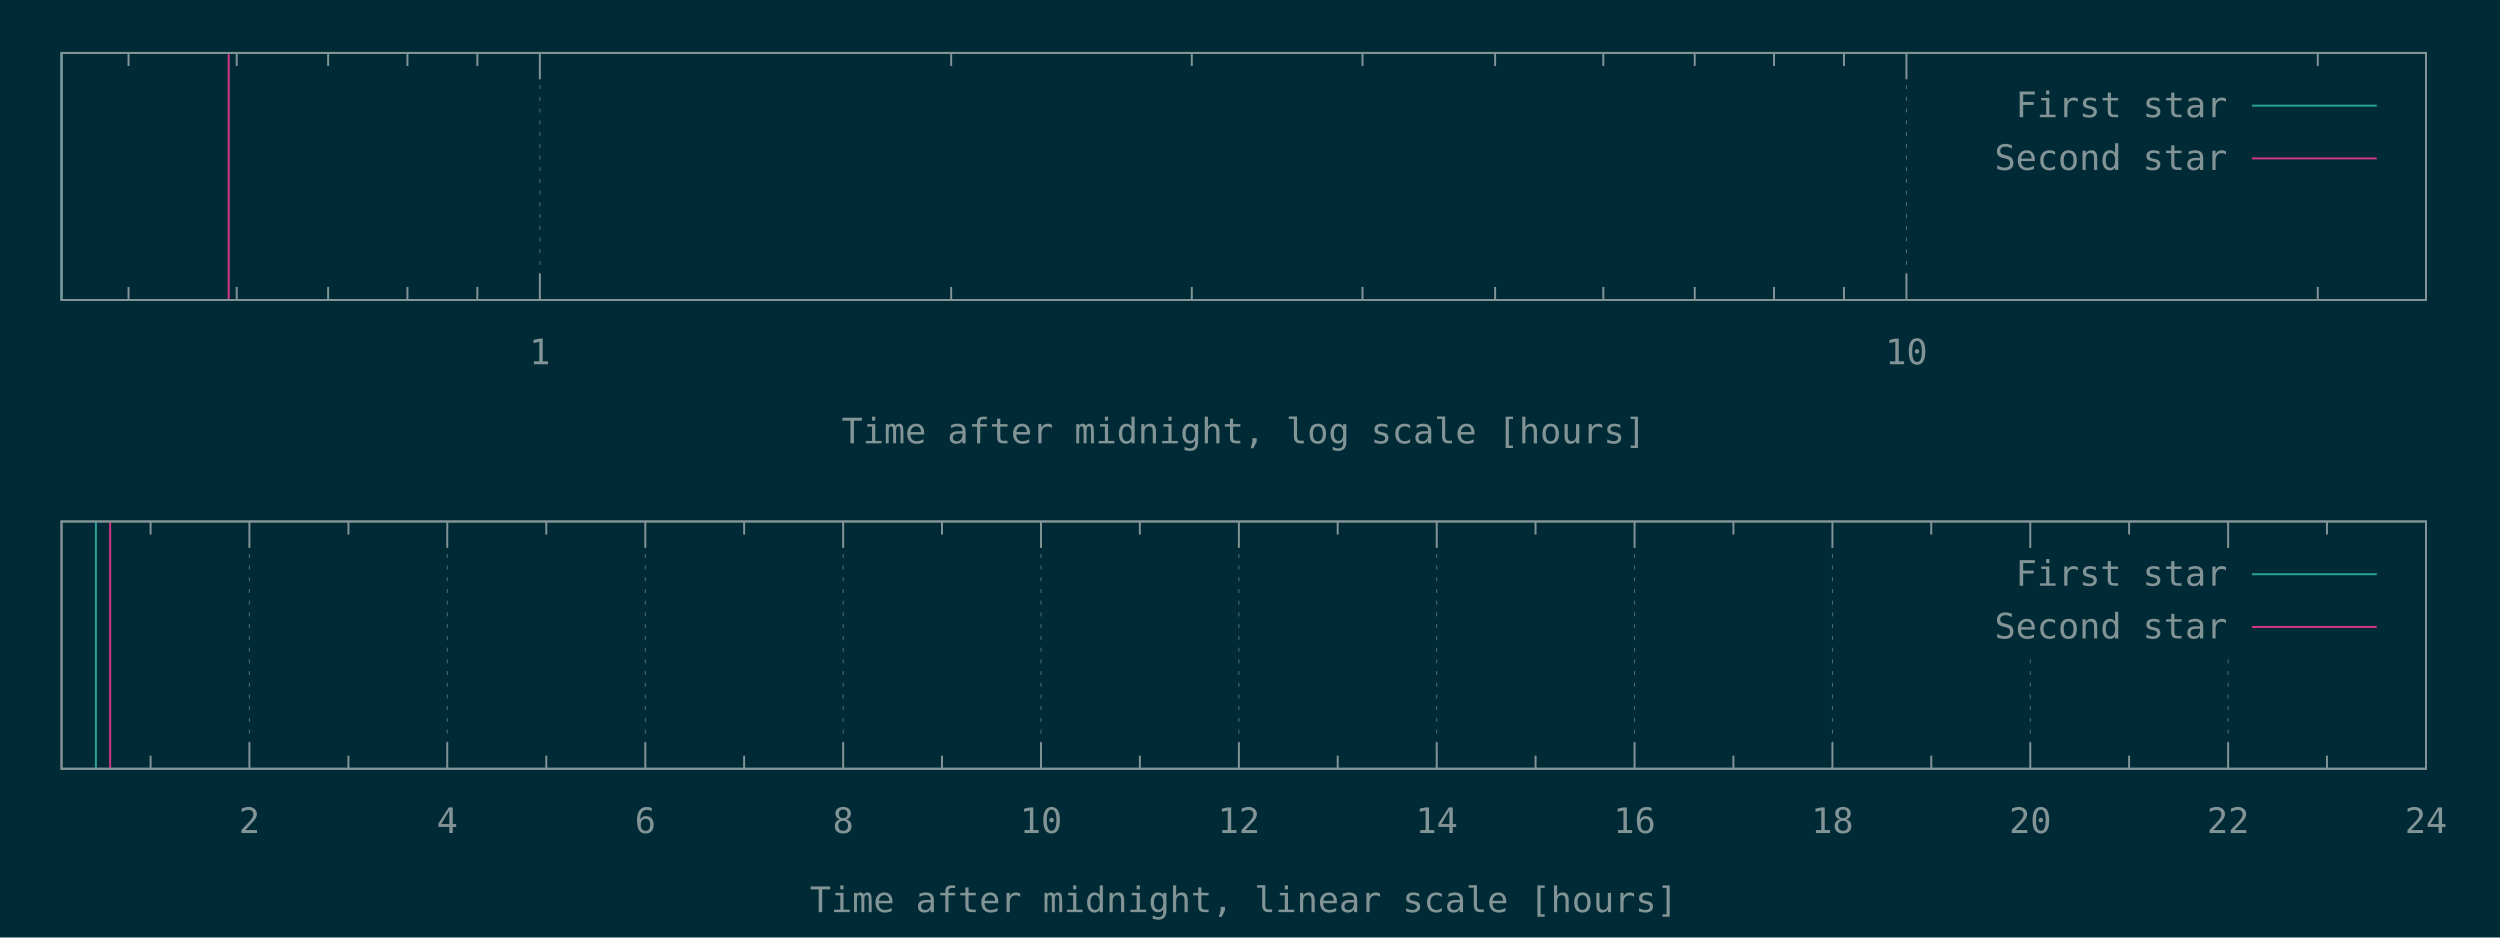
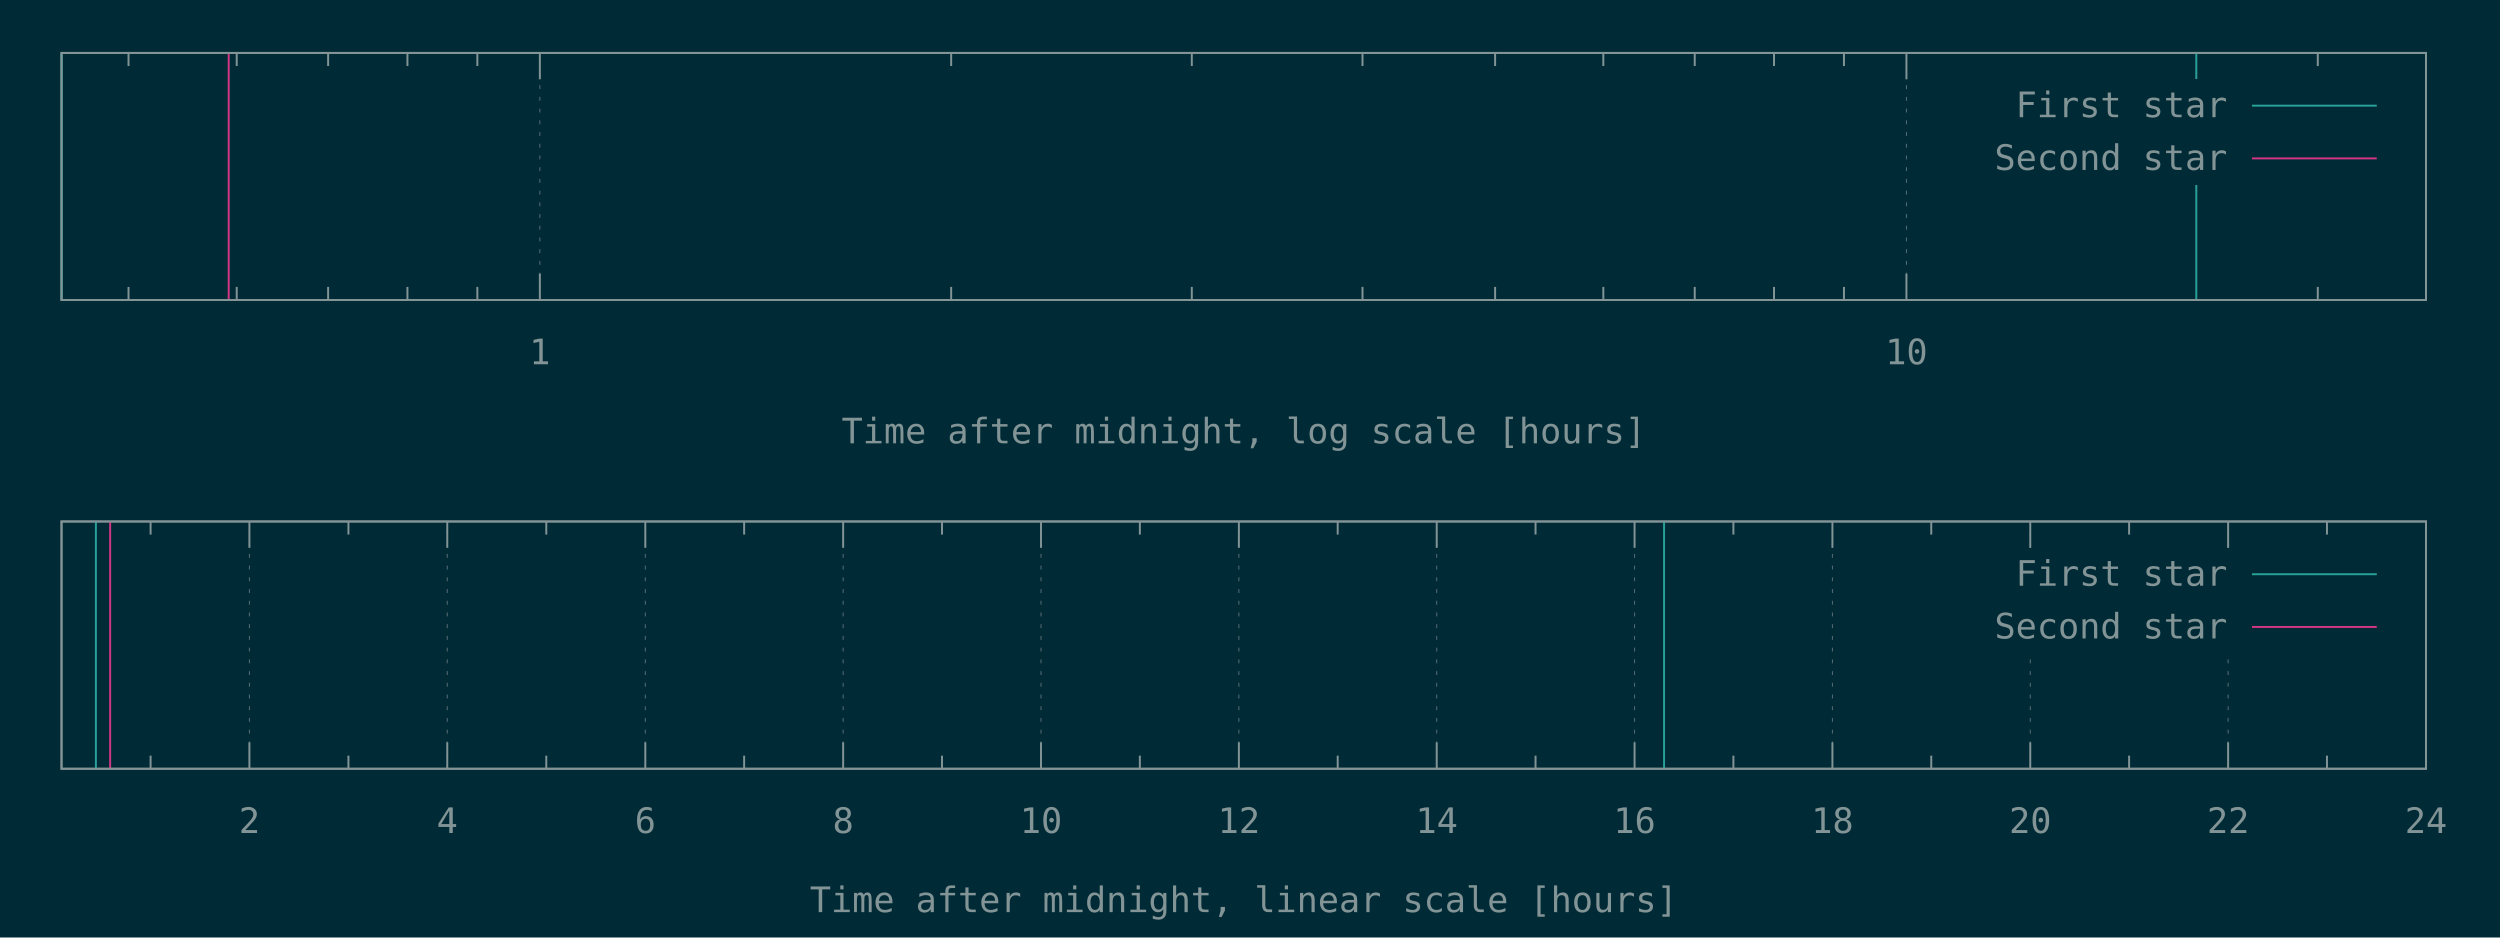
<svg xmlns="http://www.w3.org/2000/svg" xmlns:xlink="http://www.w3.org/1999/xlink" width="1280" height="480" viewBox="0 0 1280 480">
  <g id="gnuplot_canvas">
    <rect x="0" y="0" width="1280" height="480" fill="#002b36" />
    <defs>
      <circle id="gpDot" r="0.5" stroke-width="0.5" stroke="currentColor" />
      <path id="gpPt0" stroke-width="0.148" stroke="currentColor" d="M-1,0 h2 M0,-1 v2" />
      <path id="gpPt1" stroke-width="0.148" stroke="currentColor" d="M-1,-1 L1,1 M1,-1 L-1,1" />
      <path id="gpPt2" stroke-width="0.148" stroke="currentColor" d="M-1,0 L1,0 M0,-1 L0,1 M-1,-1 L1,1 M-1,1 L1,-1" />
      <rect id="gpPt3" stroke-width="0.148" stroke="currentColor" x="-1" y="-1" width="2" height="2" />
      <rect id="gpPt4" stroke-width="0.148" stroke="currentColor" fill="currentColor" x="-1" y="-1" width="2" height="2" />
      <circle id="gpPt5" stroke-width="0.148" stroke="currentColor" cx="0" cy="0" r="1" />
      <use xlink:href="#gpPt5" id="gpPt6" fill="currentColor" stroke="none" />
      <path id="gpPt7" stroke-width="0.148" stroke="currentColor" d="M0,-1.33 L-1.33,0.67 L1.33,0.67 z" />
      <use xlink:href="#gpPt7" id="gpPt8" fill="currentColor" stroke="none" />
      <use xlink:href="#gpPt7" id="gpPt9" stroke="currentColor" transform="rotate(180)" />
      <use xlink:href="#gpPt9" id="gpPt10" fill="currentColor" stroke="none" />
      <use xlink:href="#gpPt3" id="gpPt11" stroke="currentColor" transform="rotate(45)" />
      <use xlink:href="#gpPt11" id="gpPt12" fill="currentColor" stroke="none" />
      <path id="gpPt13" stroke-width="0.148" stroke="currentColor" d="M0,1.330 L1.265,0.411 L0.782,-1.067 L-0.782,-1.076 L-1.265,0.411 z" />
      <use xlink:href="#gpPt13" id="gpPt14" fill="currentColor" stroke="none" />
      <filter id="textbox" filterUnits="objectBoundingBox" x="0" y="0" height="1" width="1">
        <feFlood flood-color="#002B36" flood-opacity="1" result="bgnd" />
        <feComposite in="SourceGraphic" in2="bgnd" operator="atop" />
      </filter>
      <filter id="greybox" filterUnits="objectBoundingBox" x="0" y="0" height="1" width="1">
        <feFlood flood-color="lightgrey" flood-opacity="1" result="grey" />
        <feComposite in="SourceGraphic" in2="grey" operator="atop" />
      </filter>
    </defs>
    <g fill="none" color="#002B36" stroke="currentColor" stroke-width="1.00" stroke-linecap="butt" stroke-linejoin="miter">
</g>
    <g fill="none" color="black" stroke="currentColor" stroke-width="1.00" stroke-linecap="butt" stroke-linejoin="miter">
      <path stroke="rgb(131, 148, 150)" d="M65.8,153.6 L65.8,146.9 M65.8,27.1 L65.8,33.8 M121.2,153.6 L121.2,146.9 M121.2,27.1 L121.2,33.8   M168.0,153.6 L168.0,146.9 M168.0,27.1 L168.0,33.8 M208.6,153.6 L208.6,146.9 M208.6,27.1 L208.6,33.8   M244.4,153.6 L244.4,146.9 M244.4,27.1 L244.4,33.8  " />
    </g>
    <g fill="none" color="black" stroke="rgb(131, 148, 150)" stroke-width="0.50" stroke-linecap="butt" stroke-linejoin="miter">
</g>
    <g fill="none" color="gray" stroke="currentColor" stroke-width="0.50" stroke-linecap="butt" stroke-linejoin="miter">
      <path stroke="rgb( 88, 110, 117)" stroke-dasharray="2,4" class="gridline" d="M276.4,153.6 L276.4,27.1  " />
    </g>
    <g fill="none" color="gray" stroke="rgb( 88, 110, 117)" stroke-width="1.00" stroke-linecap="butt" stroke-linejoin="miter">
</g>
    <g fill="none" color="black" stroke="currentColor" stroke-width="1.00" stroke-linecap="butt" stroke-linejoin="miter">
      <path stroke="rgb(131, 148, 150)" d="M276.4,153.6 L276.4,140.1 M276.4,27.1 L276.4,40.6  " />
      <g transform="translate(276.4,186.5)" stroke="none" fill="rgb(131,148,150)" font-family="Inconsolata" font-size="18.00" text-anchor="middle">
        <text>
          <tspan font-family="Inconsolata"> 1</tspan>
        </text>
      </g>
    </g>
    <g fill="none" color="black" stroke="currentColor" stroke-width="1.00" stroke-linecap="butt" stroke-linejoin="miter">
      <path stroke="rgb(131, 148, 150)" d="M487.0,153.6 L487.0,146.9 M487.0,27.1 L487.0,33.8 M610.2,153.6 L610.2,146.9 M610.2,27.1 L610.2,33.8   M697.6,153.6 L697.6,146.9 M697.6,27.1 L697.6,33.8 M765.5,153.6 L765.5,146.9 M765.5,27.1 L765.5,33.8   M820.9,153.6 L820.9,146.9 M820.9,27.1 L820.9,33.8 M867.7,153.6 L867.7,146.9 M867.7,27.1 L867.7,33.8   M908.3,153.6 L908.3,146.9 M908.3,27.1 L908.3,33.8 M944.1,153.6 L944.1,146.9 M944.1,27.1 L944.1,33.8    " />
    </g>
    <g fill="none" color="black" stroke="rgb(131, 148, 150)" stroke-width="0.50" stroke-linecap="butt" stroke-linejoin="miter">
</g>
    <g fill="none" color="gray" stroke="currentColor" stroke-width="0.50" stroke-linecap="butt" stroke-linejoin="miter">
      <path stroke="rgb( 88, 110, 117)" stroke-dasharray="2,4" class="gridline" d="M976.1,153.6 L976.1,27.1  " />
    </g>
    <g fill="none" color="gray" stroke="rgb( 88, 110, 117)" stroke-width="1.00" stroke-linecap="butt" stroke-linejoin="miter">
</g>
    <g fill="none" color="black" stroke="currentColor" stroke-width="1.00" stroke-linecap="butt" stroke-linejoin="miter">
      <path stroke="rgb(131, 148, 150)" d="M976.1,153.6 L976.1,140.1 M976.1,27.1 L976.1,40.6  " />
      <g transform="translate(976.1,186.5)" stroke="none" fill="rgb(131,148,150)" font-family="Inconsolata" font-size="18.00" text-anchor="middle">
        <text>
          <tspan font-family="Inconsolata"> 10</tspan>
        </text>
      </g>
    </g>
    <g fill="none" color="black" stroke="currentColor" stroke-width="1.00" stroke-linecap="butt" stroke-linejoin="miter">
      <path stroke="rgb(131, 148, 150)" d="M1186.7,153.6 L1186.7,146.9 M1186.7,27.1 L1186.7,33.8  " />
    </g>
    <g fill="none" color="black" stroke="currentColor" stroke-width="1.00" stroke-linecap="butt" stroke-linejoin="miter">
      <path stroke="rgb(131, 148, 150)" d="M31.5,27.1 L31.5,153.6 L1242.1,153.6 L1242.1,27.1 L31.5,27.1 Z  " />
    </g>
    <g fill="none" color="black" stroke="currentColor" stroke-width="1.00" stroke-linecap="butt" stroke-linejoin="miter">
      <g transform="translate(636.8,227.0)" stroke="none" fill="rgb(131,148,150)" font-family="Inconsolata" font-size="18.00" text-anchor="middle">
        <text>
          <tspan font-family="Inconsolata">Time after midnight, log scale [hours]</tspan>
        </text>
      </g>
    </g>
    <g fill="none" color="black" stroke="currentColor" stroke-width="1.00" stroke-linecap="butt" stroke-linejoin="miter">
</g>
    <g id="gnuplot_plot_1a">
      <g fill="none" color="black" stroke="currentColor" stroke-width="1.00" stroke-linecap="butt" stroke-linejoin="miter">
-         <path stroke="rgb( 42, 161, 152)" d="M31.5,153.6 L31.5,27.1  " />
+         <path stroke="rgb( 42, 161, 152)" d="M31.5,153.6 L31.5,27.1 M1124.5,153.6 L1124.5,27.1  " />
      </g>
    </g>
    <g id="gnuplot_plot_2a">
      <g fill="none" color="black" stroke="currentColor" stroke-width="1.00" stroke-linecap="butt" stroke-linejoin="miter">
        <path stroke="rgb(211,  54, 130)" d="M117.1,153.6 L117.1,27.1  " />
      </g>
    </g>
    <g stroke="none" shape-rendering="crispEdges">
      <polygon fill="#002B36" points="1001.8,94.6 1229.5,94.6 1229.5,40.6 1001.8,40.6 " />
    </g>
    <g id="gnuplot_plot_1a">
      <g fill="none" color="black" stroke="currentColor" stroke-width="1.00" stroke-linecap="butt" stroke-linejoin="miter">
        <g transform="translate(1140.4,60.0)" stroke="none" fill="rgb(131,148,150)" font-family="Inconsolata" font-size="18.00" text-anchor="end">
          <text>
            <tspan font-family="Inconsolata">First star</tspan>
          </text>
        </g>
      </g>
      <g fill="none" color="black" stroke="currentColor" stroke-width="1.00" stroke-linecap="butt" stroke-linejoin="miter">
        <path stroke="rgb( 42, 161, 152)" d="M1153.0,54.1 L1216.9,54.1  " />
      </g>
    </g>
    <g id="gnuplot_plot_2a">
      <g fill="none" color="black" stroke="currentColor" stroke-width="1.00" stroke-linecap="butt" stroke-linejoin="miter">
        <g transform="translate(1140.4,87.0)" stroke="none" fill="rgb(131,148,150)" font-family="Inconsolata" font-size="18.00" text-anchor="end">
          <text>
            <tspan font-family="Inconsolata">Second star</tspan>
          </text>
        </g>
      </g>
      <g fill="none" color="black" stroke="currentColor" stroke-width="1.00" stroke-linecap="butt" stroke-linejoin="miter">
        <path stroke="rgb(211,  54, 130)" d="M1153.0,81.1 L1216.9,81.1  " />
      </g>
    </g>
    <g fill="none" color="#002B36" stroke="rgb(211,  54, 130)" stroke-width="2.00" stroke-linecap="butt" stroke-linejoin="miter">
</g>
    <g fill="none" color="black" stroke="currentColor" stroke-width="2.00" stroke-linecap="butt" stroke-linejoin="miter">
</g>
    <g fill="none" color="black" stroke="black" stroke-width="1.00" stroke-linecap="butt" stroke-linejoin="miter">
</g>
    <g fill="none" color="black" stroke="currentColor" stroke-width="1.00" stroke-linecap="butt" stroke-linejoin="miter">
      <path stroke="rgb(131, 148, 150)" d="M31.5,27.1 L31.5,153.6 L1242.1,153.6 L1242.1,27.1 L31.5,27.1 Z  " />
    </g>
    <g fill="none" color="black" stroke="currentColor" stroke-width="1.00" stroke-linecap="butt" stroke-linejoin="miter">
</g>
    <g fill="none" color="black" stroke="currentColor" stroke-width="1.00" stroke-linecap="butt" stroke-linejoin="miter">
      <path stroke="rgb(131, 148, 150)" d="M77.1,393.6 L77.1,386.9 M77.1,267.0 L77.1,273.7  " />
    </g>
    <g fill="none" color="black" stroke="rgb(131, 148, 150)" stroke-width="0.50" stroke-linecap="butt" stroke-linejoin="miter">
</g>
    <g fill="none" color="gray" stroke="currentColor" stroke-width="0.50" stroke-linecap="butt" stroke-linejoin="miter">
      <path stroke="rgb( 88, 110, 117)" stroke-dasharray="2,4" class="gridline" d="M127.7,393.6 L127.7,267.0  " />
    </g>
    <g fill="none" color="gray" stroke="rgb( 88, 110, 117)" stroke-width="1.00" stroke-linecap="butt" stroke-linejoin="miter">
</g>
    <g fill="none" color="black" stroke="currentColor" stroke-width="1.00" stroke-linecap="butt" stroke-linejoin="miter">
      <path stroke="rgb(131, 148, 150)" d="M127.7,393.6 L127.7,380.1 M127.7,267.0 L127.7,280.5  " />
      <g transform="translate(127.7,426.5)" stroke="none" fill="rgb(131,148,150)" font-family="Inconsolata" font-size="18.00" text-anchor="middle">
        <text>
          <tspan font-family="Inconsolata"> 2</tspan>
        </text>
      </g>
    </g>
    <g fill="none" color="black" stroke="currentColor" stroke-width="1.00" stroke-linecap="butt" stroke-linejoin="miter">
      <path stroke="rgb(131, 148, 150)" d="M178.4,393.6 L178.4,386.9 M178.4,267.0 L178.4,273.7  " />
    </g>
    <g fill="none" color="black" stroke="rgb(131, 148, 150)" stroke-width="0.50" stroke-linecap="butt" stroke-linejoin="miter">
</g>
    <g fill="none" color="gray" stroke="currentColor" stroke-width="0.50" stroke-linecap="butt" stroke-linejoin="miter">
      <path stroke="rgb( 88, 110, 117)" stroke-dasharray="2,4" class="gridline" d="M229.0,393.6 L229.0,267.0  " />
    </g>
    <g fill="none" color="gray" stroke="rgb( 88, 110, 117)" stroke-width="1.00" stroke-linecap="butt" stroke-linejoin="miter">
</g>
    <g fill="none" color="black" stroke="currentColor" stroke-width="1.00" stroke-linecap="butt" stroke-linejoin="miter">
      <path stroke="rgb(131, 148, 150)" d="M229.0,393.6 L229.0,380.1 M229.0,267.0 L229.0,280.5  " />
      <g transform="translate(229.0,426.5)" stroke="none" fill="rgb(131,148,150)" font-family="Inconsolata" font-size="18.00" text-anchor="middle">
        <text>
          <tspan font-family="Inconsolata"> 4</tspan>
        </text>
      </g>
    </g>
    <g fill="none" color="black" stroke="currentColor" stroke-width="1.00" stroke-linecap="butt" stroke-linejoin="miter">
      <path stroke="rgb(131, 148, 150)" d="M279.7,393.6 L279.7,386.9 M279.7,267.0 L279.7,273.7  " />
    </g>
    <g fill="none" color="black" stroke="rgb(131, 148, 150)" stroke-width="0.50" stroke-linecap="butt" stroke-linejoin="miter">
</g>
    <g fill="none" color="gray" stroke="currentColor" stroke-width="0.50" stroke-linecap="butt" stroke-linejoin="miter">
      <path stroke="rgb( 88, 110, 117)" stroke-dasharray="2,4" class="gridline" d="M330.4,393.6 L330.4,267.0  " />
    </g>
    <g fill="none" color="gray" stroke="rgb( 88, 110, 117)" stroke-width="1.00" stroke-linecap="butt" stroke-linejoin="miter">
</g>
    <g fill="none" color="black" stroke="currentColor" stroke-width="1.00" stroke-linecap="butt" stroke-linejoin="miter">
      <path stroke="rgb(131, 148, 150)" d="M330.4,393.6 L330.4,380.1 M330.4,267.0 L330.4,280.5  " />
      <g transform="translate(330.4,426.5)" stroke="none" fill="rgb(131,148,150)" font-family="Inconsolata" font-size="18.00" text-anchor="middle">
        <text>
          <tspan font-family="Inconsolata"> 6</tspan>
        </text>
      </g>
    </g>
    <g fill="none" color="black" stroke="currentColor" stroke-width="1.00" stroke-linecap="butt" stroke-linejoin="miter">
      <path stroke="rgb(131, 148, 150)" d="M381.0,393.6 L381.0,386.9 M381.0,267.0 L381.0,273.7  " />
    </g>
    <g fill="none" color="black" stroke="rgb(131, 148, 150)" stroke-width="0.50" stroke-linecap="butt" stroke-linejoin="miter">
</g>
    <g fill="none" color="gray" stroke="currentColor" stroke-width="0.50" stroke-linecap="butt" stroke-linejoin="miter">
      <path stroke="rgb( 88, 110, 117)" stroke-dasharray="2,4" class="gridline" d="M431.7,393.6 L431.7,267.0  " />
    </g>
    <g fill="none" color="gray" stroke="rgb( 88, 110, 117)" stroke-width="1.00" stroke-linecap="butt" stroke-linejoin="miter">
</g>
    <g fill="none" color="black" stroke="currentColor" stroke-width="1.00" stroke-linecap="butt" stroke-linejoin="miter">
      <path stroke="rgb(131, 148, 150)" d="M431.7,393.6 L431.7,380.1 M431.7,267.0 L431.7,280.5  " />
      <g transform="translate(431.7,426.5)" stroke="none" fill="rgb(131,148,150)" font-family="Inconsolata" font-size="18.00" text-anchor="middle">
        <text>
          <tspan font-family="Inconsolata"> 8</tspan>
        </text>
      </g>
    </g>
    <g fill="none" color="black" stroke="currentColor" stroke-width="1.00" stroke-linecap="butt" stroke-linejoin="miter">
      <path stroke="rgb(131, 148, 150)" d="M482.3,393.6 L482.3,386.9 M482.3,267.0 L482.3,273.7  " />
    </g>
    <g fill="none" color="black" stroke="rgb(131, 148, 150)" stroke-width="0.50" stroke-linecap="butt" stroke-linejoin="miter">
</g>
    <g fill="none" color="gray" stroke="currentColor" stroke-width="0.50" stroke-linecap="butt" stroke-linejoin="miter">
      <path stroke="rgb( 88, 110, 117)" stroke-dasharray="2,4" class="gridline" d="M533.0,393.6 L533.0,267.0  " />
    </g>
    <g fill="none" color="gray" stroke="rgb( 88, 110, 117)" stroke-width="1.00" stroke-linecap="butt" stroke-linejoin="miter">
</g>
    <g fill="none" color="black" stroke="currentColor" stroke-width="1.00" stroke-linecap="butt" stroke-linejoin="miter">
      <path stroke="rgb(131, 148, 150)" d="M533.0,393.6 L533.0,380.1 M533.0,267.0 L533.0,280.5  " />
      <g transform="translate(533.0,426.5)" stroke="none" fill="rgb(131,148,150)" font-family="Inconsolata" font-size="18.00" text-anchor="middle">
        <text>
          <tspan font-family="Inconsolata"> 10</tspan>
        </text>
      </g>
    </g>
    <g fill="none" color="black" stroke="currentColor" stroke-width="1.00" stroke-linecap="butt" stroke-linejoin="miter">
      <path stroke="rgb(131, 148, 150)" d="M583.6,393.6 L583.6,386.9 M583.6,267.0 L583.6,273.7  " />
    </g>
    <g fill="none" color="black" stroke="rgb(131, 148, 150)" stroke-width="0.50" stroke-linecap="butt" stroke-linejoin="miter">
</g>
    <g fill="none" color="gray" stroke="currentColor" stroke-width="0.50" stroke-linecap="butt" stroke-linejoin="miter">
      <path stroke="rgb( 88, 110, 117)" stroke-dasharray="2,4" class="gridline" d="M634.3,393.6 L634.3,267.0  " />
    </g>
    <g fill="none" color="gray" stroke="rgb( 88, 110, 117)" stroke-width="1.00" stroke-linecap="butt" stroke-linejoin="miter">
</g>
    <g fill="none" color="black" stroke="currentColor" stroke-width="1.00" stroke-linecap="butt" stroke-linejoin="miter">
      <path stroke="rgb(131, 148, 150)" d="M634.3,393.6 L634.3,380.1 M634.3,267.0 L634.3,280.5  " />
      <g transform="translate(634.3,426.5)" stroke="none" fill="rgb(131,148,150)" font-family="Inconsolata" font-size="18.00" text-anchor="middle">
        <text>
          <tspan font-family="Inconsolata"> 12</tspan>
        </text>
      </g>
    </g>
    <g fill="none" color="black" stroke="currentColor" stroke-width="1.00" stroke-linecap="butt" stroke-linejoin="miter">
      <path stroke="rgb(131, 148, 150)" d="M684.9,393.6 L684.9,386.9 M684.9,267.0 L684.9,273.7  " />
    </g>
    <g fill="none" color="black" stroke="rgb(131, 148, 150)" stroke-width="0.50" stroke-linecap="butt" stroke-linejoin="miter">
</g>
    <g fill="none" color="gray" stroke="currentColor" stroke-width="0.50" stroke-linecap="butt" stroke-linejoin="miter">
      <path stroke="rgb( 88, 110, 117)" stroke-dasharray="2,4" class="gridline" d="M735.6,393.6 L735.6,267.0  " />
    </g>
    <g fill="none" color="gray" stroke="rgb( 88, 110, 117)" stroke-width="1.00" stroke-linecap="butt" stroke-linejoin="miter">
</g>
    <g fill="none" color="black" stroke="currentColor" stroke-width="1.00" stroke-linecap="butt" stroke-linejoin="miter">
      <path stroke="rgb(131, 148, 150)" d="M735.6,393.6 L735.6,380.1 M735.6,267.0 L735.6,280.5  " />
      <g transform="translate(735.6,426.5)" stroke="none" fill="rgb(131,148,150)" font-family="Inconsolata" font-size="18.00" text-anchor="middle">
        <text>
          <tspan font-family="Inconsolata"> 14</tspan>
        </text>
      </g>
    </g>
    <g fill="none" color="black" stroke="currentColor" stroke-width="1.00" stroke-linecap="butt" stroke-linejoin="miter">
      <path stroke="rgb(131, 148, 150)" d="M786.2,393.6 L786.2,386.9 M786.2,267.0 L786.2,273.7  " />
    </g>
    <g fill="none" color="black" stroke="rgb(131, 148, 150)" stroke-width="0.50" stroke-linecap="butt" stroke-linejoin="miter">
</g>
    <g fill="none" color="gray" stroke="currentColor" stroke-width="0.50" stroke-linecap="butt" stroke-linejoin="miter">
      <path stroke="rgb( 88, 110, 117)" stroke-dasharray="2,4" class="gridline" d="M836.9,393.6 L836.9,267.0  " />
    </g>
    <g fill="none" color="gray" stroke="rgb( 88, 110, 117)" stroke-width="1.00" stroke-linecap="butt" stroke-linejoin="miter">
</g>
    <g fill="none" color="black" stroke="currentColor" stroke-width="1.00" stroke-linecap="butt" stroke-linejoin="miter">
      <path stroke="rgb(131, 148, 150)" d="M836.9,393.6 L836.9,380.1 M836.9,267.0 L836.9,280.5  " />
      <g transform="translate(836.9,426.5)" stroke="none" fill="rgb(131,148,150)" font-family="Inconsolata" font-size="18.00" text-anchor="middle">
        <text>
          <tspan font-family="Inconsolata"> 16</tspan>
        </text>
      </g>
    </g>
    <g fill="none" color="black" stroke="currentColor" stroke-width="1.00" stroke-linecap="butt" stroke-linejoin="miter">
      <path stroke="rgb(131, 148, 150)" d="M887.5,393.6 L887.5,386.9 M887.5,267.0 L887.5,273.7  " />
    </g>
    <g fill="none" color="black" stroke="rgb(131, 148, 150)" stroke-width="0.50" stroke-linecap="butt" stroke-linejoin="miter">
</g>
    <g fill="none" color="gray" stroke="currentColor" stroke-width="0.50" stroke-linecap="butt" stroke-linejoin="miter">
      <path stroke="rgb( 88, 110, 117)" stroke-dasharray="2,4" class="gridline" d="M938.2,393.6 L938.2,267.0  " />
    </g>
    <g fill="none" color="gray" stroke="rgb( 88, 110, 117)" stroke-width="1.00" stroke-linecap="butt" stroke-linejoin="miter">
</g>
    <g fill="none" color="black" stroke="currentColor" stroke-width="1.00" stroke-linecap="butt" stroke-linejoin="miter">
      <path stroke="rgb(131, 148, 150)" d="M938.2,393.6 L938.2,380.1 M938.2,267.0 L938.2,280.5  " />
      <g transform="translate(938.2,426.5)" stroke="none" fill="rgb(131,148,150)" font-family="Inconsolata" font-size="18.00" text-anchor="middle">
        <text>
          <tspan font-family="Inconsolata"> 18</tspan>
        </text>
      </g>
    </g>
    <g fill="none" color="black" stroke="currentColor" stroke-width="1.00" stroke-linecap="butt" stroke-linejoin="miter">
      <path stroke="rgb(131, 148, 150)" d="M988.8,393.6 L988.8,386.9 M988.8,267.0 L988.8,273.7  " />
    </g>
    <g fill="none" color="black" stroke="rgb(131, 148, 150)" stroke-width="0.50" stroke-linecap="butt" stroke-linejoin="miter">
</g>
    <g fill="none" color="gray" stroke="currentColor" stroke-width="0.50" stroke-linecap="butt" stroke-linejoin="miter">
      <path stroke="rgb( 88, 110, 117)" stroke-dasharray="2,4" class="gridline" d="M1039.5,393.6 L1039.5,334.5 M1039.5,280.5 L1039.5,267.0  " />
    </g>
    <g fill="none" color="gray" stroke="rgb( 88, 110, 117)" stroke-width="1.00" stroke-linecap="butt" stroke-linejoin="miter">
</g>
    <g fill="none" color="black" stroke="currentColor" stroke-width="1.00" stroke-linecap="butt" stroke-linejoin="miter">
      <path stroke="rgb(131, 148, 150)" d="M1039.5,393.6 L1039.5,380.1 M1039.5,267.0 L1039.5,280.5  " />
      <g transform="translate(1039.5,426.5)" stroke="none" fill="rgb(131,148,150)" font-family="Inconsolata" font-size="18.00" text-anchor="middle">
        <text>
          <tspan font-family="Inconsolata"> 20</tspan>
        </text>
      </g>
    </g>
    <g fill="none" color="black" stroke="currentColor" stroke-width="1.00" stroke-linecap="butt" stroke-linejoin="miter">
      <path stroke="rgb(131, 148, 150)" d="M1090.1,393.6 L1090.1,386.9 M1090.1,267.0 L1090.1,273.7  " />
    </g>
    <g fill="none" color="black" stroke="rgb(131, 148, 150)" stroke-width="0.50" stroke-linecap="butt" stroke-linejoin="miter">
</g>
    <g fill="none" color="gray" stroke="currentColor" stroke-width="0.50" stroke-linecap="butt" stroke-linejoin="miter">
      <path stroke="rgb( 88, 110, 117)" stroke-dasharray="2,4" class="gridline" d="M1140.8,393.6 L1140.8,334.5 M1140.8,280.5 L1140.8,267.0  " />
    </g>
    <g fill="none" color="gray" stroke="rgb( 88, 110, 117)" stroke-width="1.00" stroke-linecap="butt" stroke-linejoin="miter">
</g>
    <g fill="none" color="black" stroke="currentColor" stroke-width="1.00" stroke-linecap="butt" stroke-linejoin="miter">
      <path stroke="rgb(131, 148, 150)" d="M1140.8,393.6 L1140.8,380.1 M1140.8,267.0 L1140.8,280.5  " />
      <g transform="translate(1140.8,426.5)" stroke="none" fill="rgb(131,148,150)" font-family="Inconsolata" font-size="18.00" text-anchor="middle">
        <text>
          <tspan font-family="Inconsolata"> 22</tspan>
        </text>
      </g>
    </g>
    <g fill="none" color="black" stroke="currentColor" stroke-width="1.00" stroke-linecap="butt" stroke-linejoin="miter">
      <path stroke="rgb(131, 148, 150)" d="M1191.4,393.6 L1191.4,386.9 M1191.4,267.0 L1191.4,273.7  " />
    </g>
    <g fill="none" color="black" stroke="rgb(131, 148, 150)" stroke-width="0.50" stroke-linecap="butt" stroke-linejoin="miter">
</g>
    <g fill="none" color="gray" stroke="currentColor" stroke-width="0.50" stroke-linecap="butt" stroke-linejoin="miter">
      <path stroke="rgb( 88, 110, 117)" stroke-dasharray="2,4" class="gridline" d="M1242.1,393.6 L1242.1,267.0  " />
    </g>
    <g fill="none" color="gray" stroke="rgb( 88, 110, 117)" stroke-width="1.00" stroke-linecap="butt" stroke-linejoin="miter">
</g>
    <g fill="none" color="black" stroke="currentColor" stroke-width="1.00" stroke-linecap="butt" stroke-linejoin="miter">
      <path stroke="rgb(131, 148, 150)" d="M1242.1,393.6 L1242.1,380.1 M1242.1,267.0 L1242.1,280.5  " />
      <g transform="translate(1242.1,426.5)" stroke="none" fill="rgb(131,148,150)" font-family="Inconsolata" font-size="18.00" text-anchor="middle">
        <text>
          <tspan font-family="Inconsolata"> 24</tspan>
        </text>
      </g>
    </g>
    <g fill="none" color="black" stroke="currentColor" stroke-width="1.00" stroke-linecap="butt" stroke-linejoin="miter">
</g>
    <g fill="none" color="black" stroke="currentColor" stroke-width="1.00" stroke-linecap="butt" stroke-linejoin="miter">
      <path stroke="rgb(131, 148, 150)" d="M31.5,267.0 L31.5,393.6 L1242.1,393.6 L1242.1,267.0 L31.5,267.0 Z  " />
    </g>
    <g fill="none" color="black" stroke="currentColor" stroke-width="1.00" stroke-linecap="butt" stroke-linejoin="miter">
      <g transform="translate(636.8,467.0)" stroke="none" fill="rgb(131,148,150)" font-family="Inconsolata" font-size="18.00" text-anchor="middle">
        <text>
          <tspan font-family="Inconsolata">Time after midnight, linear scale [hours]</tspan>
        </text>
      </g>
    </g>
    <g fill="none" color="black" stroke="currentColor" stroke-width="1.00" stroke-linecap="butt" stroke-linejoin="miter">
</g>
    <g id="gnuplot_plot_1b">
      <g fill="none" color="black" stroke="currentColor" stroke-width="1.00" stroke-linecap="butt" stroke-linejoin="miter">
-         <path stroke="rgb( 42, 161, 152)" d="M49.1,393.6 L49.1,267.0  " />
+         <path stroke="rgb( 42, 161, 152)" d="M49.1,393.6 L49.1,267.0 M852.0,393.6 L852.0,267.0  " />
      </g>
    </g>
    <g id="gnuplot_plot_2b">
      <g fill="none" color="black" stroke="currentColor" stroke-width="1.00" stroke-linecap="butt" stroke-linejoin="miter">
        <path stroke="rgb(211,  54, 130)" d="M56.4,393.6 L56.4,267.0  " />
      </g>
    </g>
    <g stroke="none" shape-rendering="crispEdges">
      <polygon fill="#002B36" points="1001.8,334.5 1229.5,334.5 1229.5,280.5 1001.8,280.5 " />
    </g>
    <g id="gnuplot_plot_1b">
      <g fill="none" color="black" stroke="currentColor" stroke-width="1.00" stroke-linecap="butt" stroke-linejoin="miter">
        <g transform="translate(1140.4,299.9)" stroke="none" fill="rgb(131,148,150)" font-family="Inconsolata" font-size="18.00" text-anchor="end">
          <text>
            <tspan font-family="Inconsolata">First star</tspan>
          </text>
        </g>
      </g>
      <g fill="none" color="black" stroke="currentColor" stroke-width="1.00" stroke-linecap="butt" stroke-linejoin="miter">
        <path stroke="rgb( 42, 161, 152)" d="M1153.0,294.0 L1216.9,294.0  " />
      </g>
    </g>
    <g id="gnuplot_plot_2b">
      <g fill="none" color="black" stroke="currentColor" stroke-width="1.00" stroke-linecap="butt" stroke-linejoin="miter">
        <g transform="translate(1140.4,326.9)" stroke="none" fill="rgb(131,148,150)" font-family="Inconsolata" font-size="18.00" text-anchor="end">
          <text>
            <tspan font-family="Inconsolata">Second star</tspan>
          </text>
        </g>
      </g>
      <g fill="none" color="black" stroke="currentColor" stroke-width="1.00" stroke-linecap="butt" stroke-linejoin="miter">
        <path stroke="rgb(211,  54, 130)" d="M1153.0,321.0 L1216.9,321.0  " />
      </g>
    </g>
    <g fill="none" color="#002B36" stroke="rgb(211,  54, 130)" stroke-width="2.00" stroke-linecap="butt" stroke-linejoin="miter">
</g>
    <g fill="none" color="black" stroke="currentColor" stroke-width="2.00" stroke-linecap="butt" stroke-linejoin="miter">
</g>
    <g fill="none" color="black" stroke="black" stroke-width="1.00" stroke-linecap="butt" stroke-linejoin="miter">
</g>
    <g fill="none" color="black" stroke="currentColor" stroke-width="1.00" stroke-linecap="butt" stroke-linejoin="miter">
      <path stroke="rgb(131, 148, 150)" d="M31.5,267.0 L31.5,393.6 L1242.1,393.6 L1242.1,267.0 L31.5,267.0 Z  " />
    </g>
    <g fill="none" color="black" stroke="currentColor" stroke-width="1.00" stroke-linecap="butt" stroke-linejoin="miter">
</g>
  </g>
</svg>
